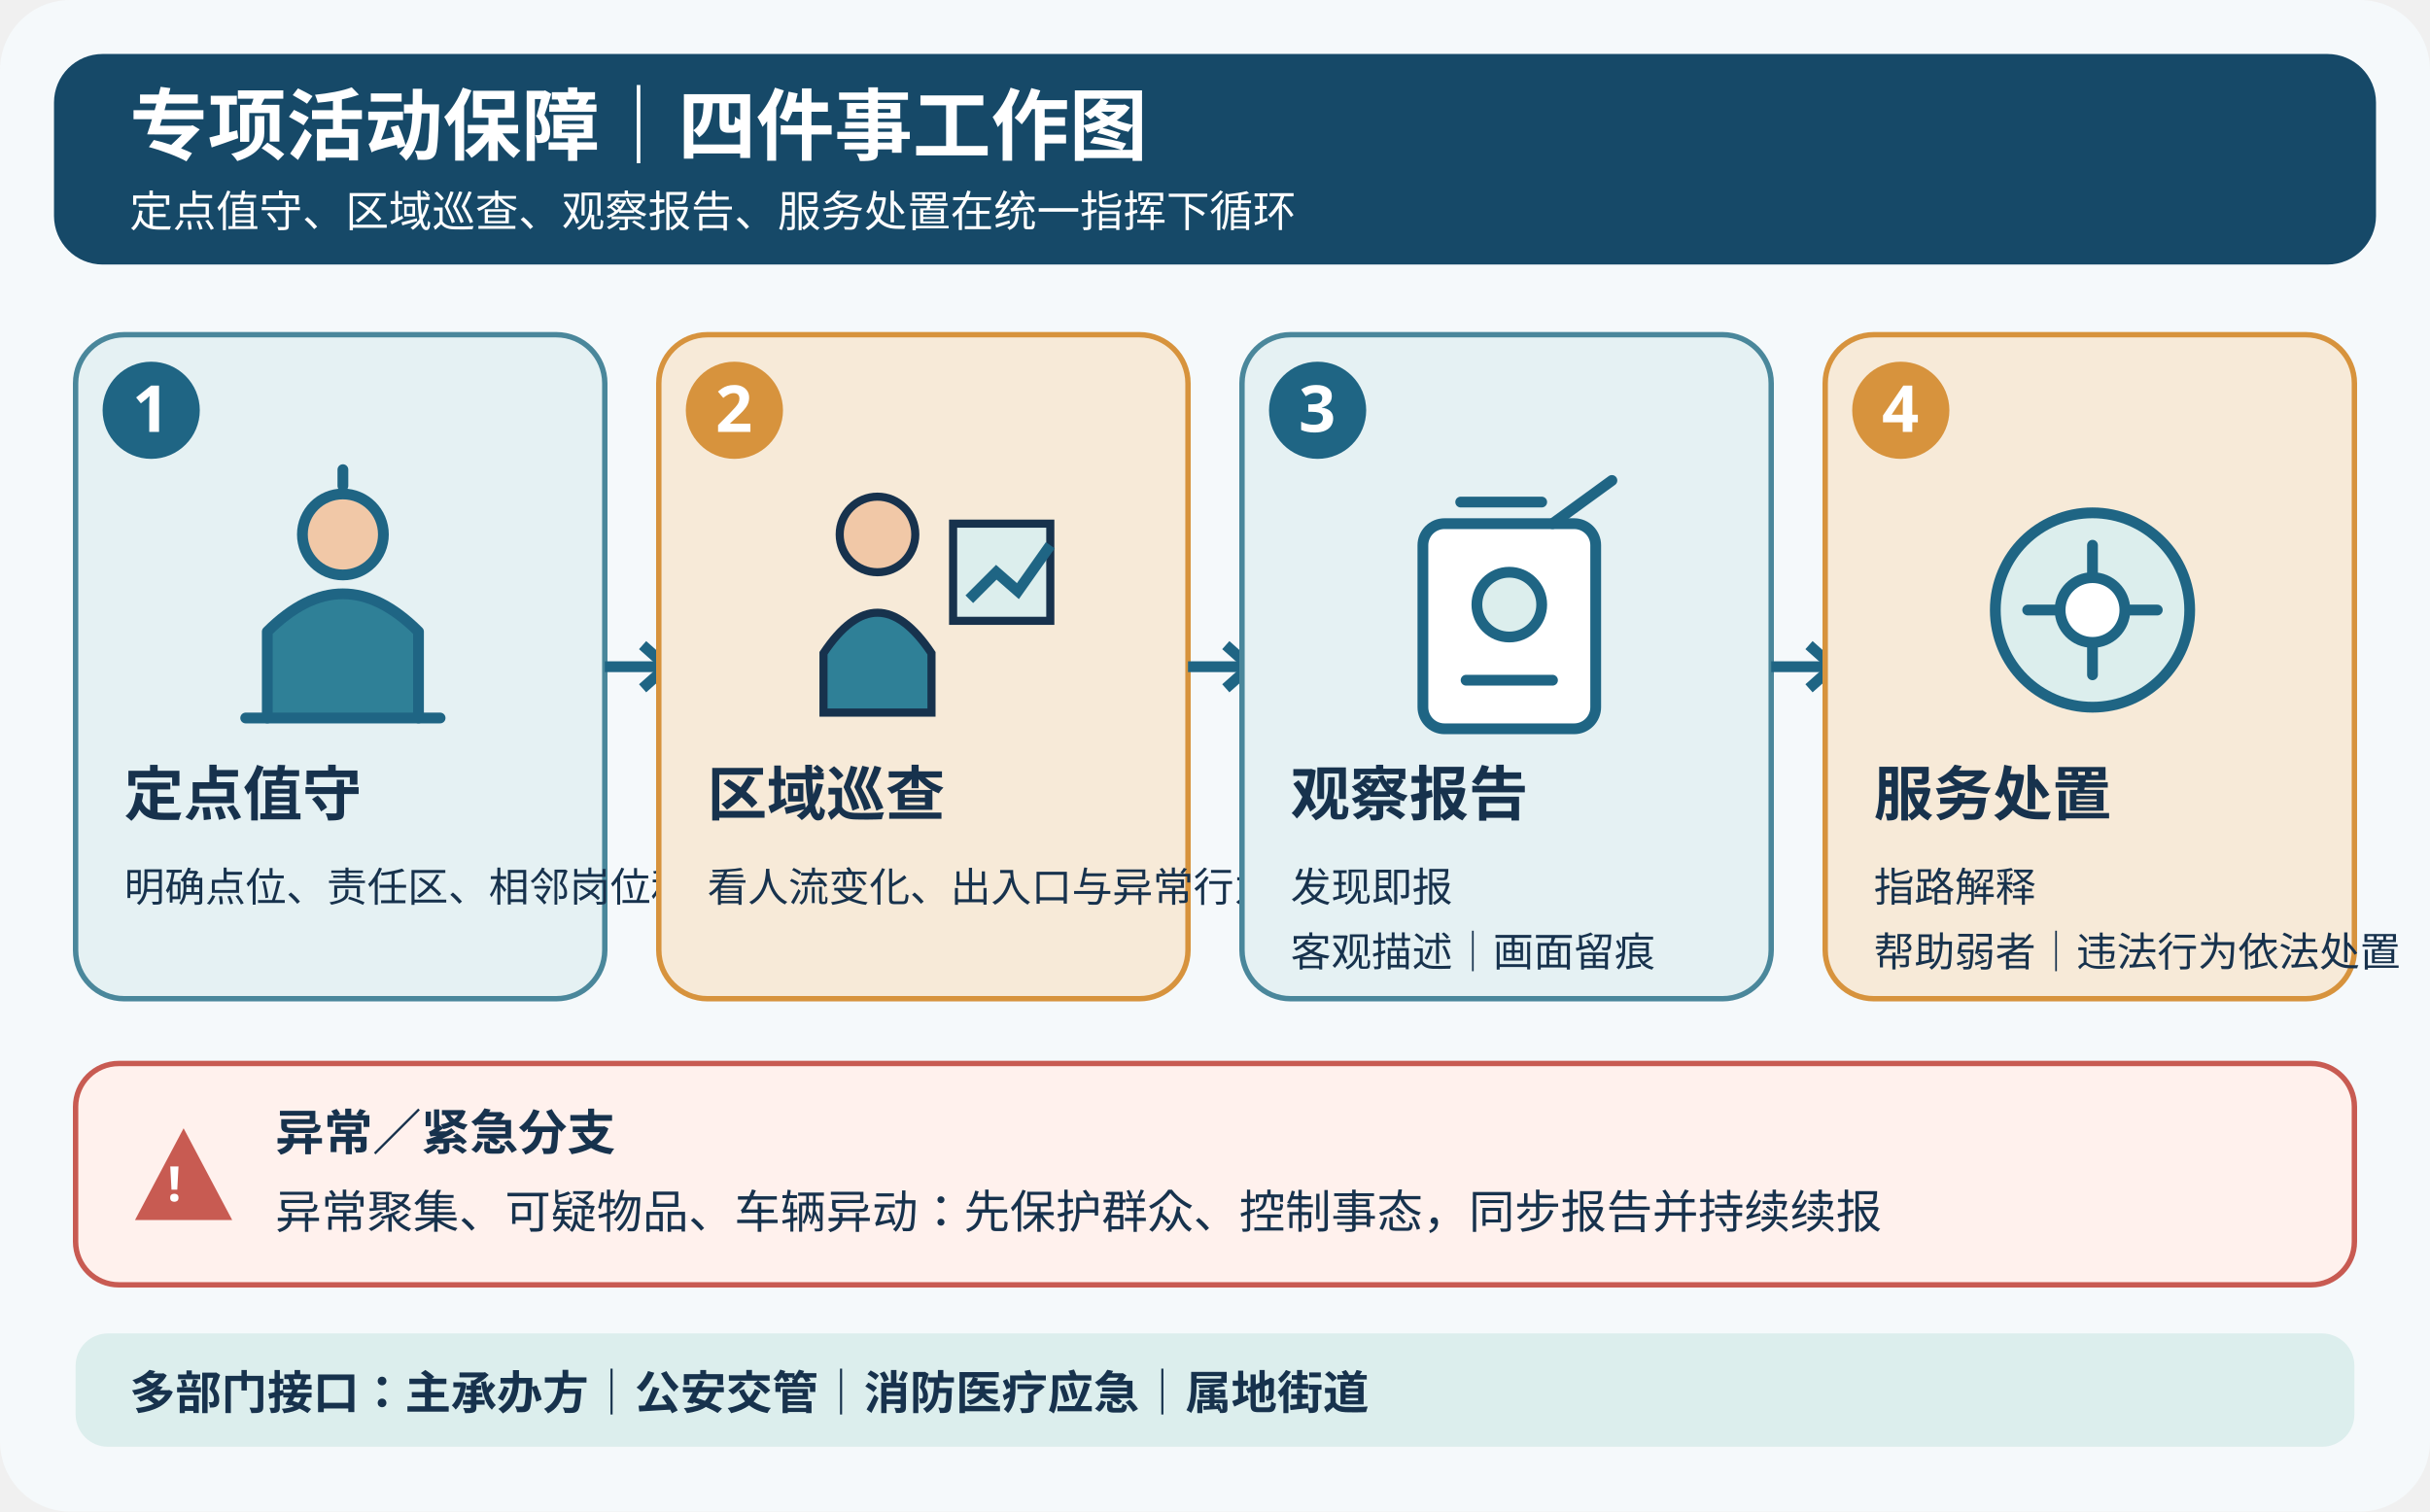
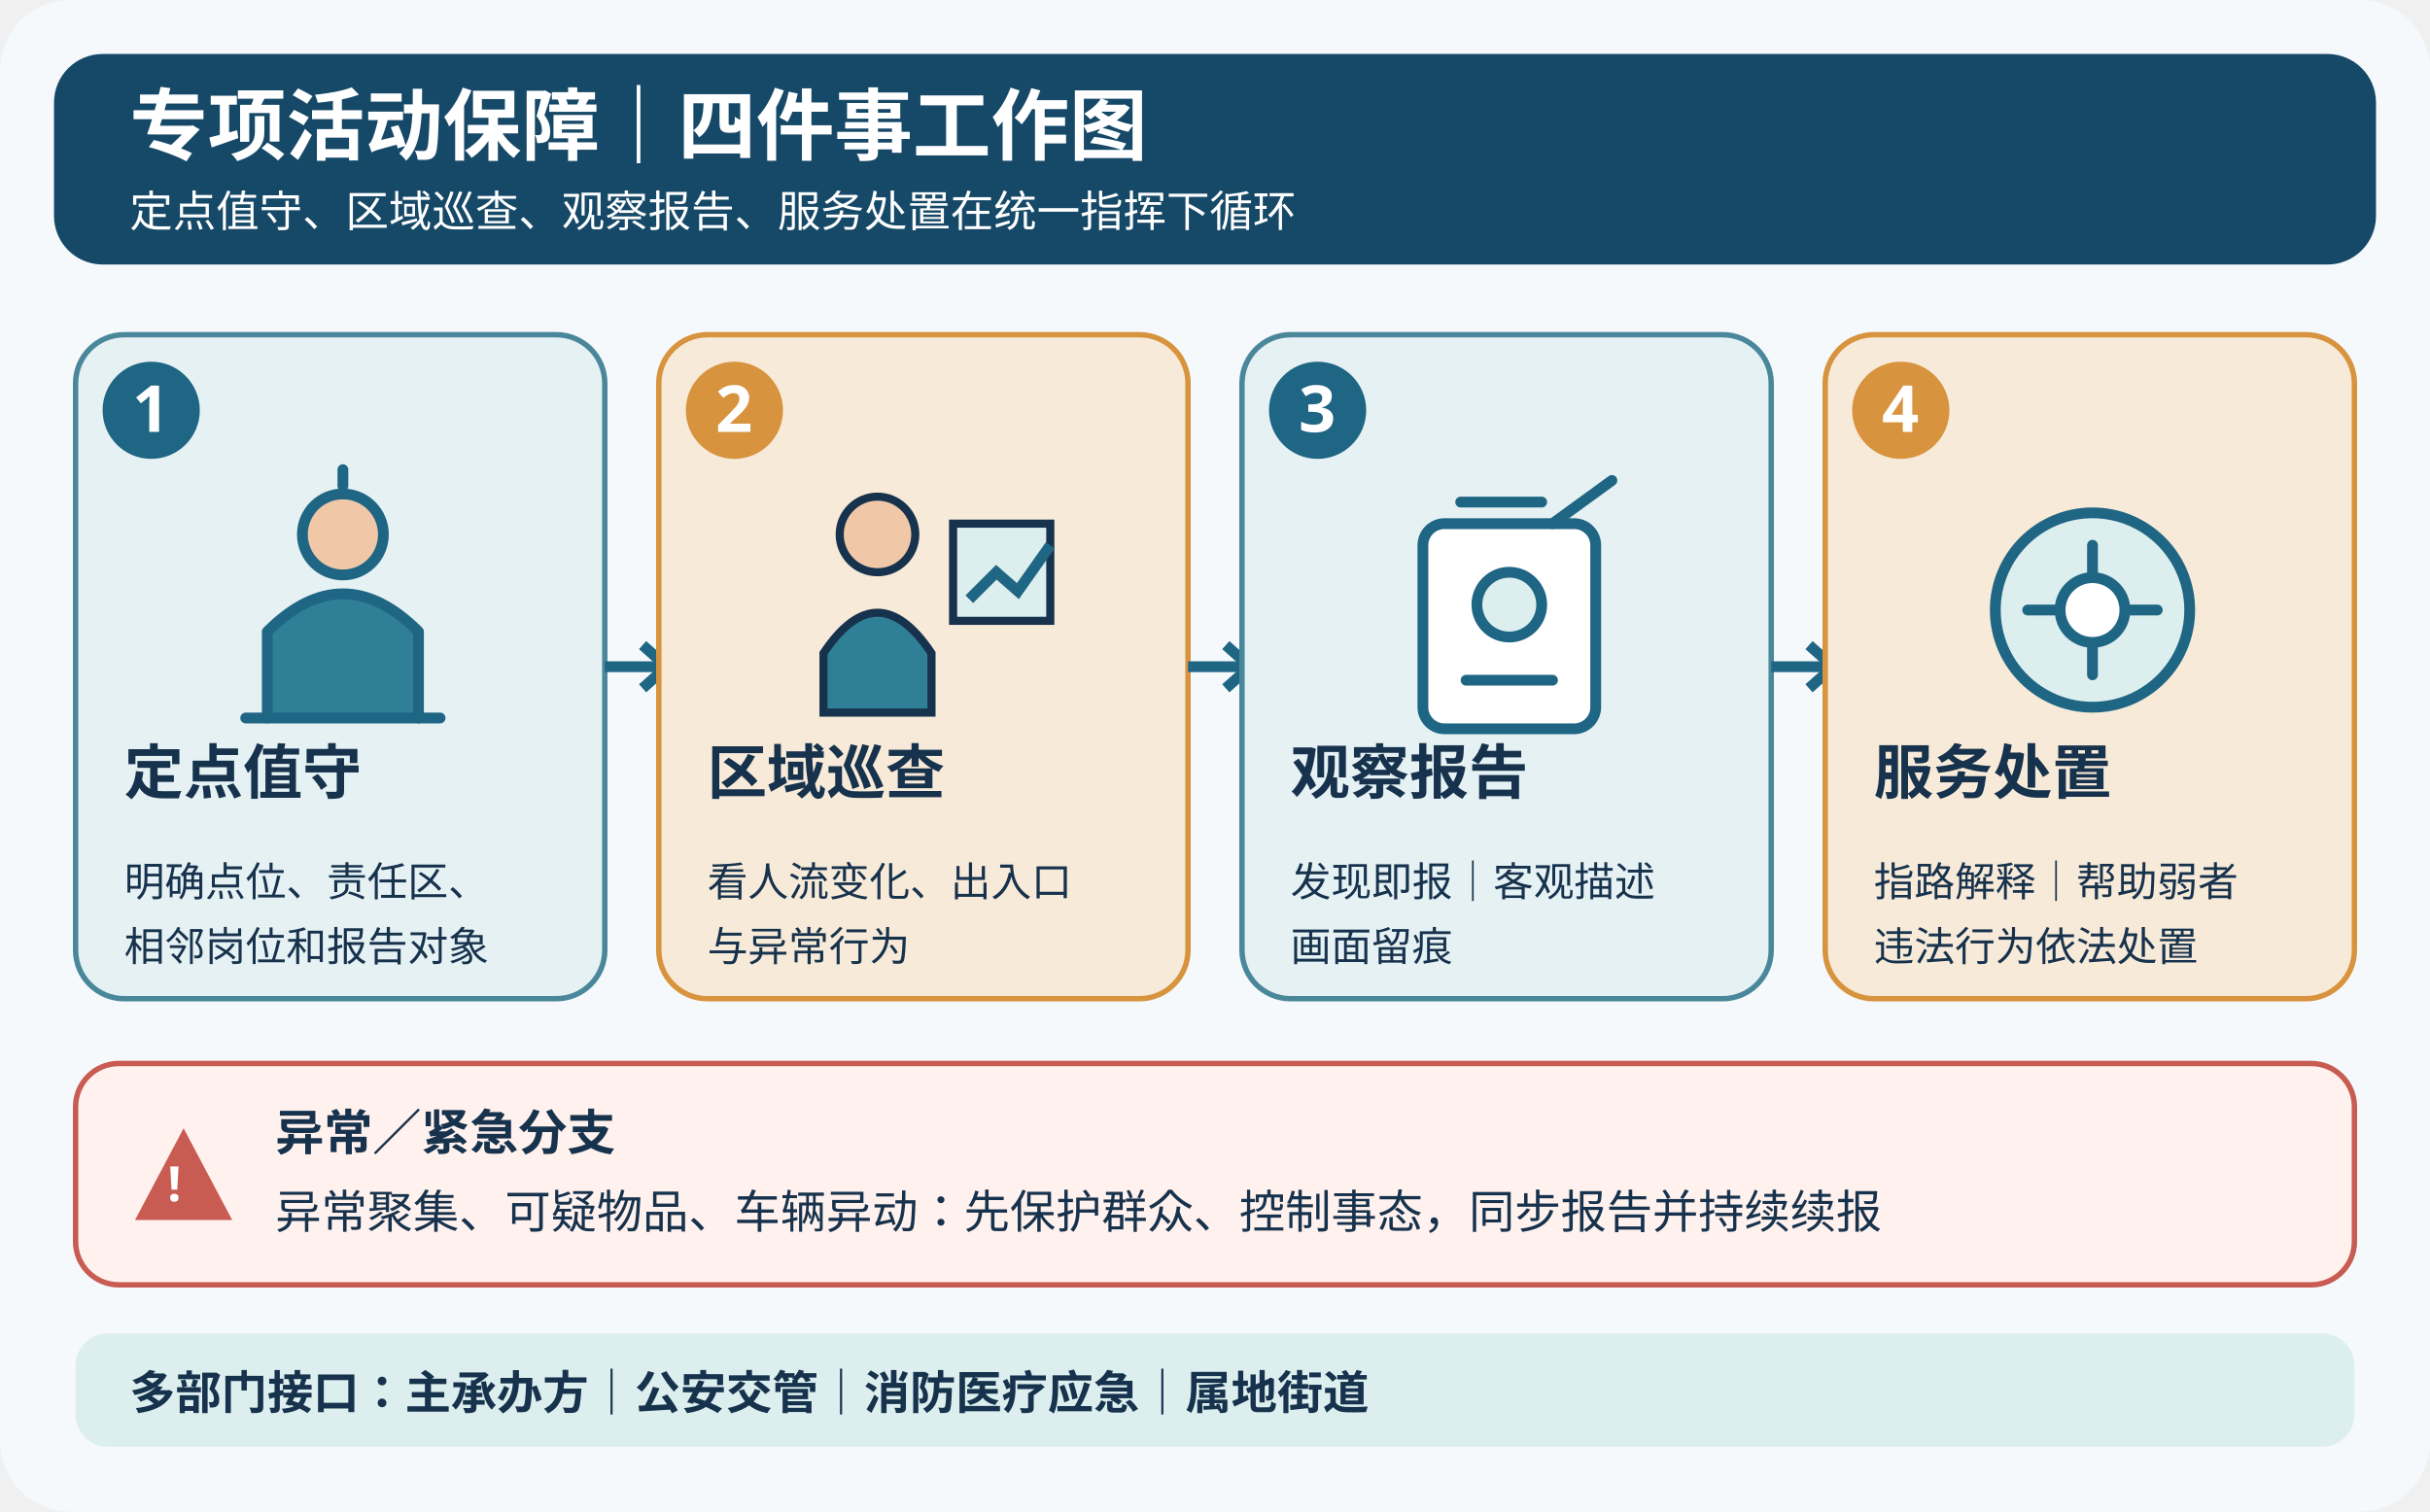
<svg xmlns="http://www.w3.org/2000/svg" viewBox="0 0 900 560" role="img" aria-labelledby="title desc">
  <defs>
    <style>
    .light{fill:#fff}.dark{fill:#17324d}.desktop{display:block}.mobile{display:none}
    text{font-family:"Microsoft YaHei","PingFang SC",sans-serif}
    @media (max-width:500px){.desktop{display:none}.mobile{display:block}}
  </style>
  </defs>
  <rect width="900" height="560" rx="26" fill="#f5f9fb" />
  <g class="desktop">
    <rect x="20" y="20" width="860" height="78" rx="18" fill="#164968" />
    <text x="48" y="57" class="light" font-size="29" font-weight="700">专项活动保障｜四件事工作图</text>
    <text x="48" y="84" class="light" font-size="16">定点值守、区域巡查、观察报告、服务处置在统一指挥下循环</text>
    <g transform="translate(28 124)">
      <rect width="196" height="246" rx="18" fill="#e5f1f3" stroke="#4a879b" stroke-width="2" />
      <circle cx="28" cy="28" r="18" fill="#1f6584" />
      <text x="21" y="36" class="light" font-size="24" font-weight="700">1</text>
      <g transform="translate(43 50)" fill="none" stroke="#1f6584" stroke-width="4" stroke-linecap="round" stroke-linejoin="round">
        <circle cx="56" cy="24" r="15" fill="#f1c8a7" />
        <path d="M28 92V60q28-28 56 0v32" fill="#2f8097" />
        <path d="M20 92h72M56 6v-6" />
      </g>
-       <text x="18" y="178" class="dark" font-size="22" font-weight="700">定点值守</text>
-       <text x="18" y="210" class="dark" font-size="15">明确点位、责任区、相邻岗位和报告对象</text>
-       <text x="18" y="234" class="dark" font-size="15" />
+       <text x="18" y="170" class="dark" font-size="22" font-weight="700">定点值守</text>
+       <text x="18" y="208" class="dark" font-size="15">明确点位、责任区、</text>
+       <text x="18" y="232" class="dark" font-size="15">相邻岗位和报告对象</text>
    </g>
    <path d="M224 247h20" stroke="#1f6584" stroke-width="4" />
    <path d="M238 239l9 8-9 8" fill="none" stroke="#1f6584" stroke-width="4" />
    <g transform="translate(244 124)">
      <rect width="196" height="246" rx="18" fill="#f7ead8" stroke="#d7933d" stroke-width="2" />
      <circle cx="28" cy="28" r="18" fill="#d7933d" />
      <text x="21" y="36" class="light" font-size="24" font-weight="700">2</text>
      <g transform="translate(43 50)">
        <circle cx="38" cy="24" r="14" fill="#f1c8a7" stroke="#17324d" stroke-width="3" />
        <path d="M18 68q20-30 40 0v22H18z" fill="#2f8097" stroke="#17324d" stroke-width="3" />
        <path d="M66 20h36v36H66z" fill="#dceeed" stroke="#17324d" stroke-width="3" />
        <path d="M72 48l10-10 8 7 12-17" fill="none" stroke="#1f6584" stroke-width="4" />
      </g>
-       <text x="18" y="178" class="dark" font-size="22" font-weight="700">区域巡查</text>
-       <text x="18" y="210" class="dark" font-size="15">看人流变化、出入口与异常行为</text>
-       <text x="18" y="234" class="dark" font-size="15" />
+       <text x="18" y="170" class="dark" font-size="22" font-weight="700">区域巡查</text>
+       <text x="18" y="208" class="dark" font-size="15">看人流变化、出入口</text>
+       <text x="18" y="232" class="dark" font-size="15">与异常行为</text>
    </g>
    <path d="M440 247h20" stroke="#1f6584" stroke-width="4" />
    <path d="M454 239l9 8-9 8" fill="none" stroke="#1f6584" stroke-width="4" />
    <g transform="translate(460 124)">
      <rect width="196" height="246" rx="18" fill="#e5f1f3" stroke="#4a879b" stroke-width="2" />
      <circle cx="28" cy="28" r="18" fill="#1f6584" />
      <text x="21" y="36" class="light" font-size="24" font-weight="700">3</text>
      <g transform="translate(43 50)" fill="none" stroke="#1f6584" stroke-width="4" stroke-linecap="round" stroke-linejoin="round">
        <rect x="24" y="20" width="64" height="76" rx="8" fill="#fff" />
        <path d="M72 20L94 4M38 12h30" />
        <circle cx="56" cy="50" r="12" fill="#dceeed" />
        <path d="M40 78h32" />
      </g>
-       <text x="18" y="178" class="dark" font-size="22" font-weight="700">观察报告</text>
-       <text x="18" y="210" class="dark" font-size="15">发现即报</text>
-       <text x="18" y="234" class="dark" font-size="15">客观描述｜画面留痕</text>
+       <text x="18" y="170" class="dark" font-size="22" font-weight="700">观察报告</text>
+       <text x="18" y="208" class="dark" font-size="15">发现即报｜客观描述</text>
+       <text x="18" y="232" class="dark" font-size="15">画面留痕</text>
    </g>
    <path d="M656 247h20" stroke="#1f6584" stroke-width="4" />
    <path d="M670 239l9 8-9 8" fill="none" stroke="#1f6584" stroke-width="4" />
    <g transform="translate(676 124)">
      <rect width="196" height="246" rx="18" fill="#f7ead8" stroke="#d7933d" stroke-width="2" />
      <circle cx="28" cy="28" r="18" fill="#d7933d" />
      <text x="21" y="36" class="light" font-size="24" font-weight="700">4</text>
      <g transform="translate(43 50)" fill="none" stroke="#1f6584" stroke-width="4" stroke-linecap="round" stroke-linejoin="round">
        <circle cx="56" cy="52" r="36" fill="#dceeed" />
        <path d="M56 28v48M32 52h48" />
        <circle cx="56" cy="52" r="12" fill="#fff" />
      </g>
-       <text x="18" y="178" class="dark" font-size="22" font-weight="700">服务处置</text>
-       <text x="18" y="210" class="dark" font-size="15">指路解释</text>
-       <text x="18" y="234" class="dark" font-size="15">帮助弱者｜违法行为依法处置</text>
+       <text x="18" y="170" class="dark" font-size="22" font-weight="700">服务处置</text>
+       <text x="18" y="208" class="dark" font-size="15">指路解释｜帮助弱者</text>
+       <text x="18" y="232" class="dark" font-size="15">违法行为依法处置</text>
    </g>
    <rect x="28" y="394" width="844" height="82" rx="16" fill="#fff1ed" stroke="#c85b52" stroke-width="2" />
    <path d="M50 452l18-34 18 34z" fill="#c85b52" />
    <text x="62" y="445" class="light" font-size="18" font-weight="700">!</text>
    <text x="102" y="426" class="dark" font-size="18" font-weight="700">异常／紧急分支</text>
    <text x="102" y="455" class="dark" font-size="17">异常聚集、可疑物品、车辆异动：先保护群众、控制事态，同步报告并持续续报</text>
    <rect x="28" y="494" width="844" height="42" rx="12" fill="#dceeed" />
    <text x="48" y="522" class="dark" font-size="17" font-weight="700">多部门接口：主承办方｜公安交管｜消防医疗应急｜属地街道</text>
  </g>
  <g class="mobile" aria-label="移动端流程重排">
    <rect width="900" height="560" rx="26" fill="#f5f9fb" />
    <rect x="20" y="18" width="860" height="68" rx="18" fill="#164968" />
    <text x="46" y="61" class="light" font-size="32" font-weight="700">专项活动保障｜四件事工作图</text>
    <g transform="translate(28 104)">
      <rect width="410" height="122" rx="16" fill="#e5f1f3" stroke="#4a879b" stroke-width="2" />
      <circle cx="36" cy="38" r="22" fill="#1f6584" />
      <text x="28" y="47" class="light" font-size="28" font-weight="700">1</text>
      <text x="72" y="44" class="dark" font-size="30" font-weight="700">定点值守</text>
-       <text x="24" y="82" class="dark" font-size="25">明确点位、责任区、</text>\n      <text x="24" y="111" class="dark" font-size="25">相邻岗位和报告对象</text>
+       <text x="24" y="82" class="dark" font-size="25">明确点位、责任区、</text>
+       <text x="24" y="111" class="dark" font-size="25">相邻岗位和报告对象</text>
    </g>
    <g transform="translate(460 104)">
      <rect width="410" height="122" rx="16" fill="#f7ead8" stroke="#d7933d" stroke-width="2" />
      <circle cx="36" cy="38" r="22" fill="#d7933d" />
      <text x="28" y="47" class="light" font-size="28" font-weight="700">2</text>
      <text x="72" y="44" class="dark" font-size="30" font-weight="700">区域巡查</text>
      <text x="24" y="92" class="dark" font-size="25">看人流变化、出入口与异常行为</text>
    </g>
    <g transform="translate(28 246)">
      <rect width="410" height="122" rx="16" fill="#e5f1f3" stroke="#4a879b" stroke-width="2" />
      <circle cx="36" cy="38" r="22" fill="#1f6584" />
      <text x="28" y="47" class="light" font-size="28" font-weight="700">3</text>
      <text x="72" y="44" class="dark" font-size="30" font-weight="700">观察报告</text>
-       <text x="24" y="82" class="dark" font-size="25">发现即报 · 客观</text>\n      <text x="24" y="111" class="dark" font-size="25">描述 · 画面留痕</text>
+       <text x="24" y="82" class="dark" font-size="25">发现即报 · 客观</text>
+       <text x="24" y="111" class="dark" font-size="25">描述 · 画面留痕</text>
    </g>
    <g transform="translate(460 246)">
      <rect width="410" height="122" rx="16" fill="#f7ead8" stroke="#d7933d" stroke-width="2" />
      <circle cx="36" cy="38" r="22" fill="#d7933d" />
      <text x="28" y="47" class="light" font-size="28" font-weight="700">4</text>
      <text x="72" y="44" class="dark" font-size="30" font-weight="700">服务处置</text>
-       <text x="24" y="82" class="dark" font-size="25">指路解释 · 帮助弱者</text>\n      <text x="24" y="111" class="dark" font-size="25"> · 违法行为依法处置</text>
+       <text x="24" y="82" class="dark" font-size="25">指路解释 · 帮助弱者</text>
+       <text x="24" y="111" class="dark" font-size="25"> · 违法行为依法处置</text>
    </g>
    <rect x="28" y="398" width="844" height="112" rx="16" fill="#fff1ed" stroke="#c85b52" stroke-width="2" />
    <text x="50" y="434" class="dark" font-size="27" font-weight="700">紧急分支</text>
-     <text x="50" y="468" class="dark" font-size="25">异常聚集、可疑物品、车辆异动：先保护</text>\n    <text x="50" y="500" class="dark" font-size="25">群众、控制事态，同步报告并持续续报</text>
+     <text x="50" y="468" class="dark" font-size="25">异常聚集、可疑物品、车辆异动：先保护</text>
+     <text x="50" y="500" class="dark" font-size="25">群众、控制事态，同步报告并持续续报</text>
    <text x="40" y="548" class="dark" font-size="25" font-weight="700">多部门接口：主承办方｜公安交管｜消防医疗应急｜属地街道</text>
  </g>
</svg>
